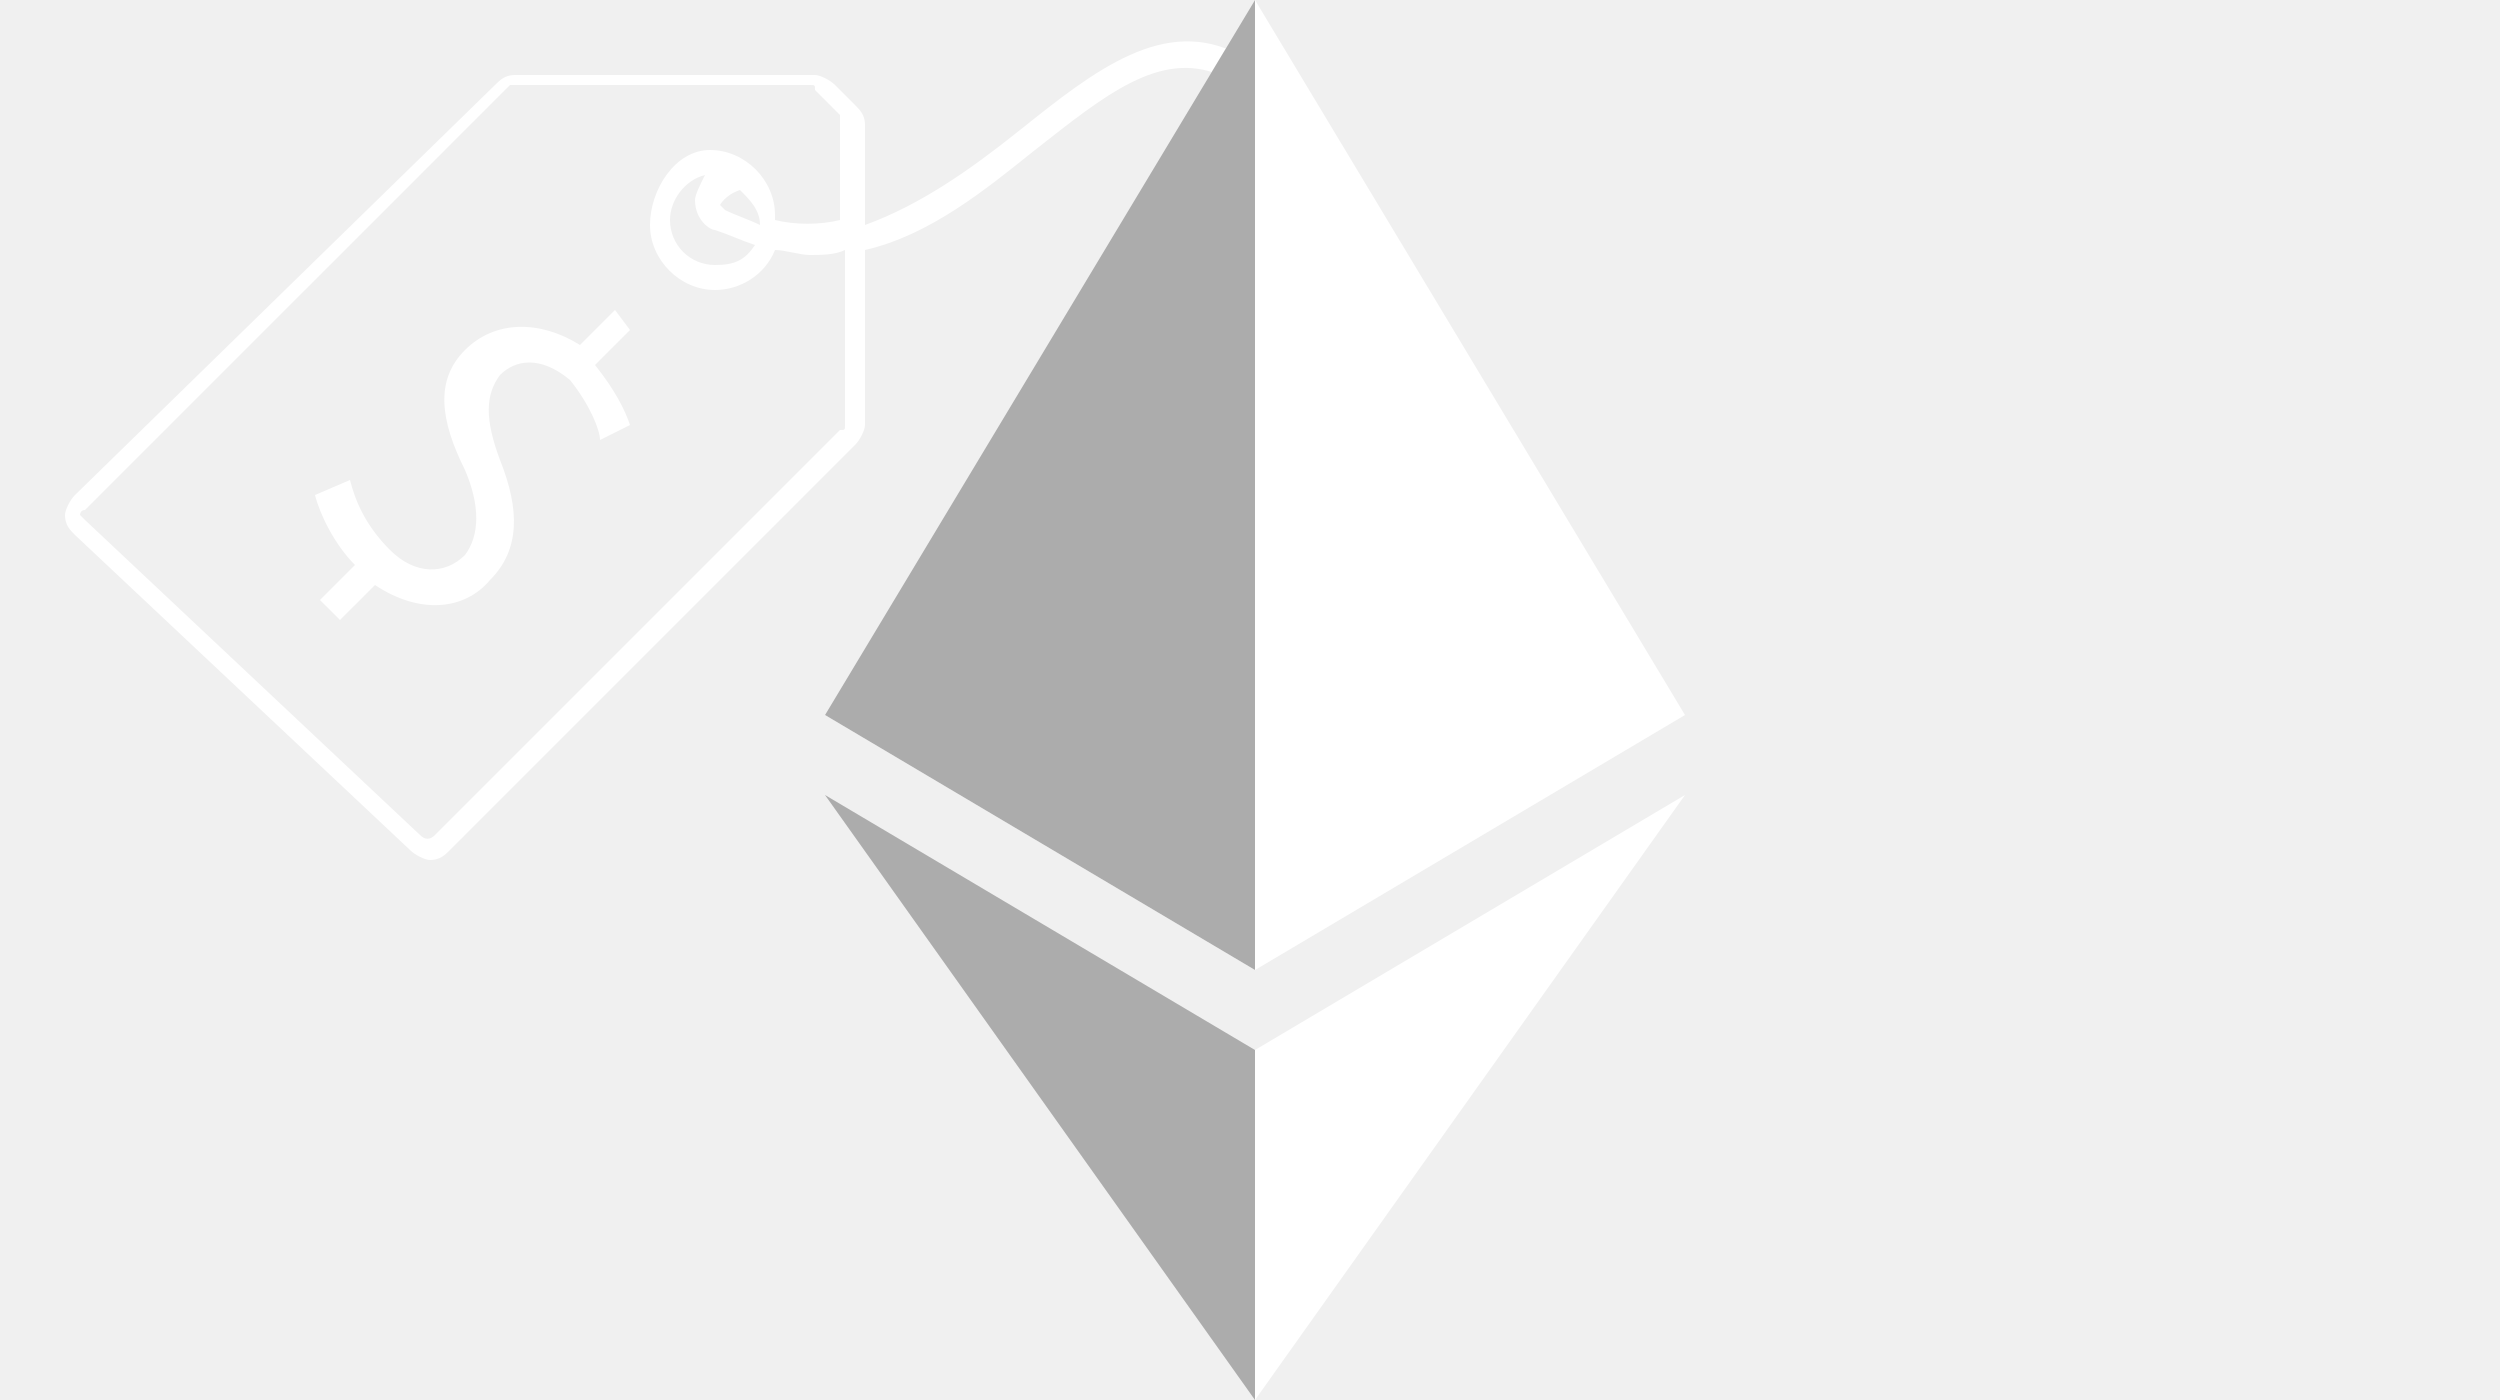
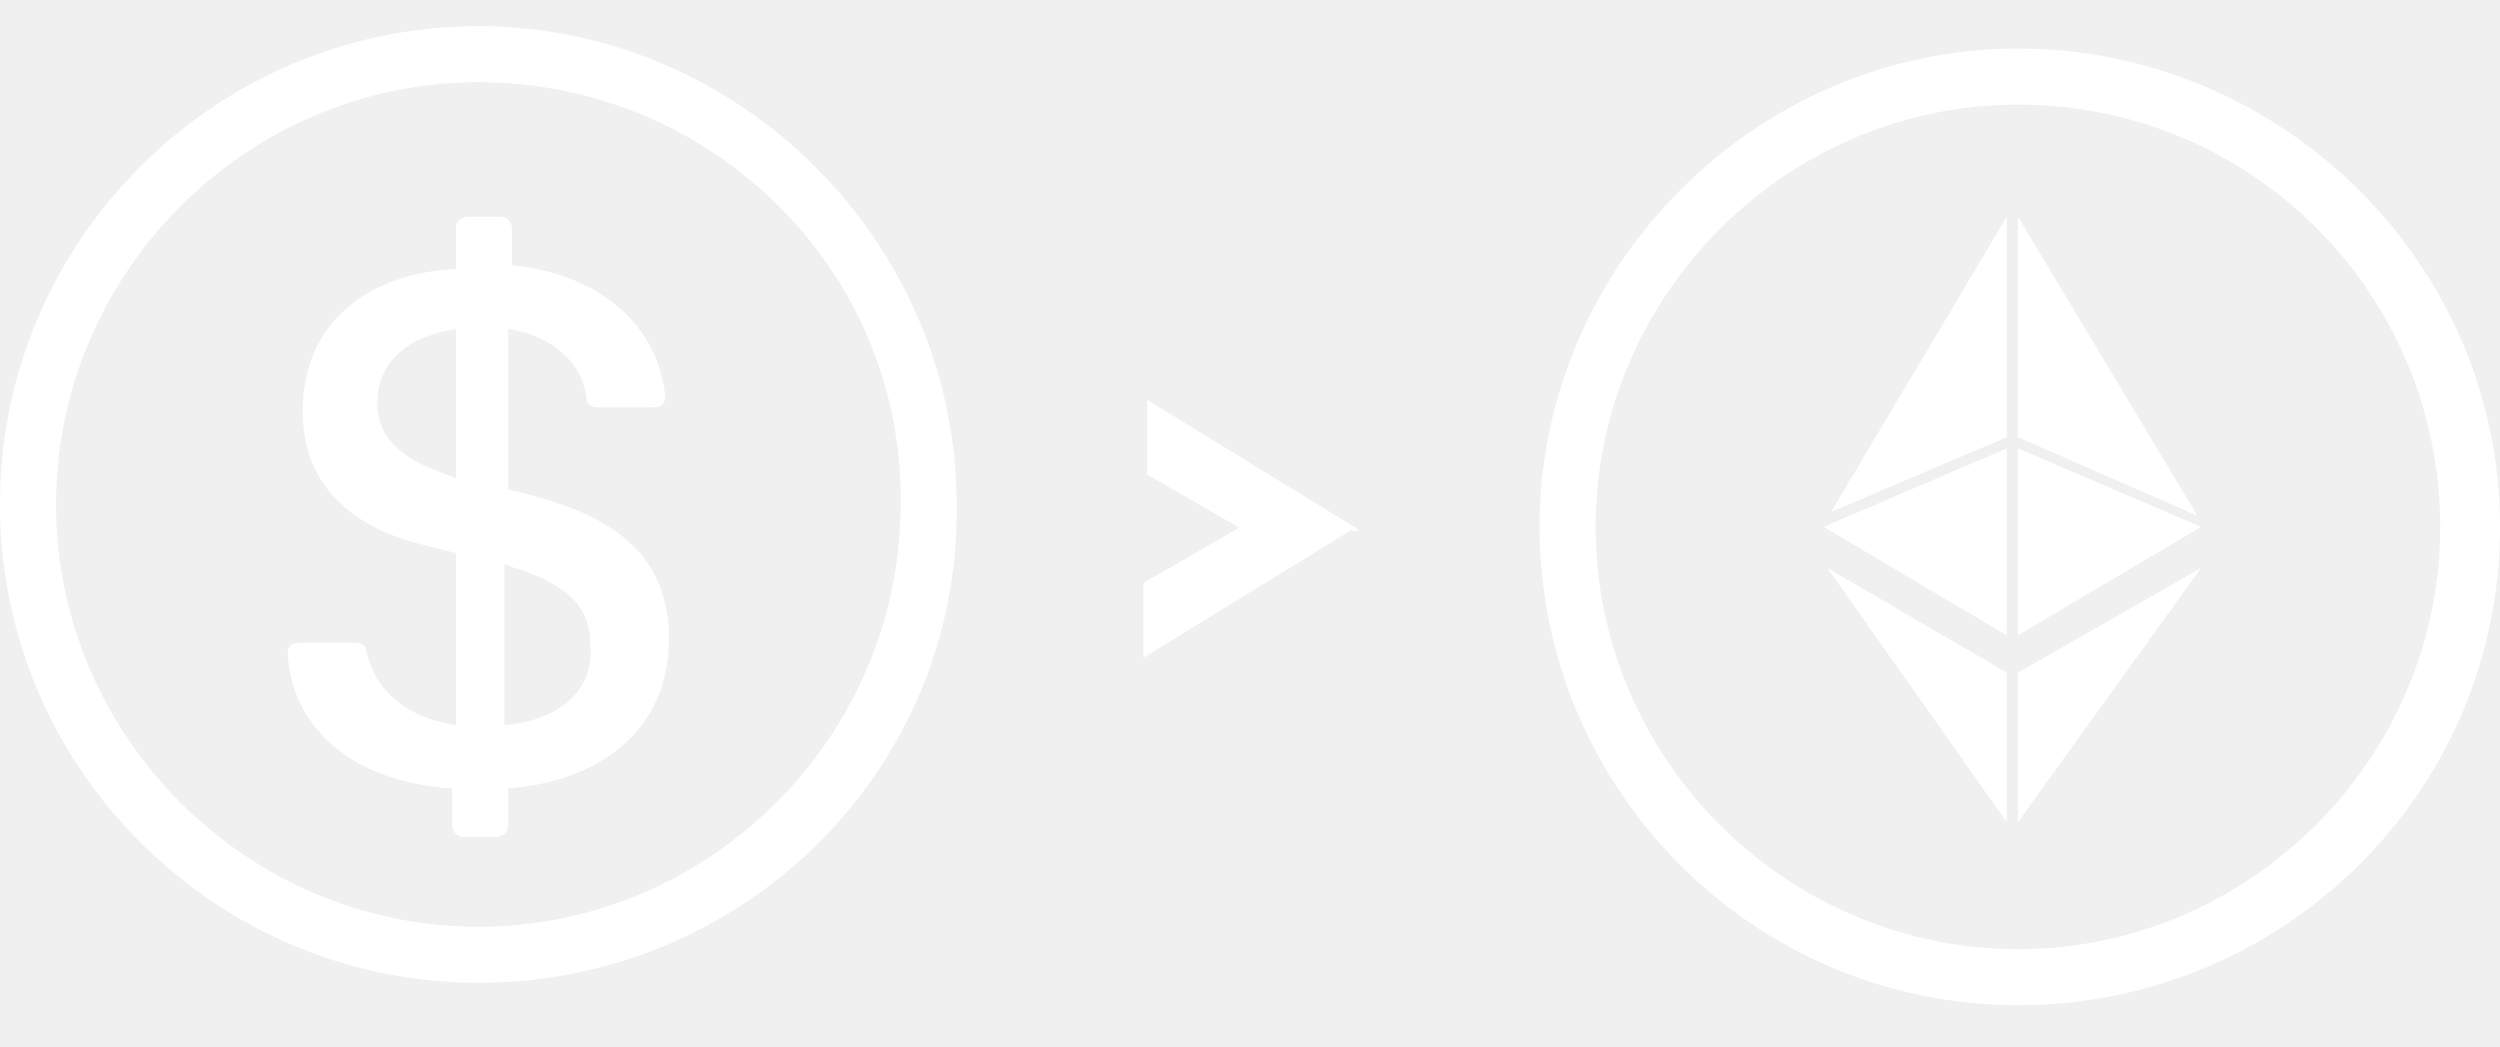
- <svg xmlns="http://www.w3.org/2000/svg" version="1.1" id="Ebene_1" x="0px" y="0px" width="50px" height="28px" viewBox="0 0 50 28" style="enable-background:new 0 0 50 28;" xml:space="preserve">
+ <svg xmlns="http://www.w3.org/2000/svg" version="1.1" id="Ebene_1" x="0px" y="0px" width="66.9px" height="28px" viewBox="0 0 66.9 28" style="enable-background:new 0 0 66.9 28;" xml:space="preserve">
  <style type="text/css">
	.st0{fill:#FFFFFF;}
- 	.st1{fill:#FFFFFF;enable-background:new    ;}
- 	.st2{fill:#ACACAC;enable-background:new    ;}
- 	.st3{fill:#ACACAC;}
</style>
-   <path class="st0" d="M12.3,6.2l-0.7,0.7C10.8,6.4,9.9,6.4,9.3,7C8.7,7.6,8.8,8.4,9.3,9.4c0.3,0.7,0.3,1.3,0,1.7  c-0.4,0.4-1,0.4-1.5-0.1C7.3,10.5,7.1,10,7,9.6L6.3,9.9c0.1,0.4,0.4,1,0.8,1.4L6.4,12l0.4,0.4l0.7-0.7c0.9,0.6,1.8,0.5,2.3-0.1  c0.6-0.6,0.6-1.4,0.2-2.4C9.7,8.4,9.7,7.9,10,7.5c0.3-0.3,0.8-0.4,1.4,0.1C11.8,8.1,12,8.6,12,8.8l0.6-0.3c-0.1-0.3-0.3-0.7-0.7-1.2  l0.7-0.7L12.3,6.2z" />
-   <path class="st0" d="M24.9,1.2l-0.1-0.1c-1.5-0.8-2.9,0.3-4.4,1.5c-1,0.8-2,1.5-3.1,1.9v-2c0-0.2-0.1-0.3-0.2-0.4l-0.4-0.4  c-0.1-0.1-0.3-0.2-0.4-0.2h-6c-0.2,0-0.3,0.1-0.4,0.2L1.5,9.9c-0.1,0.1-0.2,0.3-0.2,0.4c0,0.2,0.1,0.3,0.2,0.4l6.7,6.3  c0.1,0.1,0.3,0.2,0.4,0.2c0.2,0,0.3-0.1,0.4-0.2l8.1-8.1c0.1-0.1,0.2-0.3,0.2-0.4V5c1.3-0.3,2.4-1.2,3.4-2c1.4-1.1,2.5-2,3.7-1.5  l0.4,3l0.5-0.1L24.9,1.2z M16.9,8.5c0,0.1,0,0.1-0.1,0.1l-8.1,8.1c-0.1,0.1-0.2,0.1-0.3,0l-6.7-6.3c0,0-0.1-0.1-0.1-0.1  s0-0.1,0.1-0.1l8.4-8.4c0,0,0.1-0.1,0.1-0.1h6c0.1,0,0.1,0,0.1,0.1l0.4,0.4c0,0,0.1,0.1,0.1,0.1v2.1c-0.4,0.1-0.9,0.1-1.3,0  c0,0,0,0,0-0.1c0-0.7-0.6-1.3-1.3-1.3S13,3.8,13,4.5s0.6,1.3,1.3,1.3c0.5,0,1-0.3,1.2-0.8c0.2,0,0.5,0.1,0.7,0.1  c0.2,0,0.5,0,0.7-0.1V8.5z M14.3,4.6c0.3,0.1,0.5,0.2,0.8,0.3c-0.2,0.3-0.4,0.4-0.8,0.4c-0.5,0-0.9-0.4-0.9-0.9  c0-0.4,0.3-0.8,0.7-0.9C14,3.7,13.9,3.9,13.9,4C13.9,4.4,14.2,4.6,14.3,4.6z M14.5,4.2c0,0-0.1-0.1-0.1-0.1c0,0,0.1-0.2,0.4-0.3  c0.2,0.2,0.4,0.4,0.4,0.7C15,4.4,14.7,4.3,14.5,4.2z" />
-   <path id="path3094" class="st1" d="M16.5,14.3l8.6,5.1v-9V0L16.5,14.3z" />
-   <path id="path3110" class="st1" d="M25.1,0v10.4v9l8.6-5.1L25.1,0z" />
-   <path id="path3126" class="st2" d="M16.5,15.9L25.1,28v-7L16.5,15.9z" />
-   <path id="path3142" class="st1" d="M25.1,21v7l8.6-12.1L25.1,21z" />
-   <polygon class="st3" points="25.1,0 16.5,14.3 25.1,19.4 " />
+   <g>
+     <g>
+       <polygon class="st0" points="53.7,17 53.7,12 48.8,14.1   " />
+     </g>
+     <g>
+       <polygon class="st0" points="53.7,11.7 53.7,5.8 49,13.7   " />
+     </g>
+     <g>
+       <polygon class="st0" points="54,5.8 54,11.7 58.8,13.8   " />
+     </g>
+     <g>
+       <polygon class="st0" points="54,12 54,17 58.9,14.1   " />
+     </g>
+     <g>
+       <polygon class="st0" points="53.7,22 53.7,18 48.9,15.2   " />
+     </g>
+     <g>
+       <polygon class="st0" points="54,22 58.9,15.2 54,18   " />
+     </g>
+     <g>
+       <path class="st0" d="M17.9,17.1c0-2.2-1.4-3.2-3.5-3.8l-0.8-0.2V8.8c1.2,0.2,2,0.9,2.1,1.9c0,0.1,0.1,0.2,0.3,0.2h1.5    c0.2,0,0.3-0.1,0.3-0.3c-0.2-2-1.9-3.3-4.1-3.5V6.1c0-0.1-0.1-0.3-0.3-0.3h-0.9c-0.1,0-0.3,0.1-0.3,0.3v1.1    C9.9,7.3,8.1,8.6,8.1,11c0,2.2,1.6,3.2,3.3,3.6l0.8,0.2v4.6c-1.4-0.2-2.2-1-2.4-2c0-0.1-0.1-0.2-0.3-0.2H8c-0.2,0-0.3,0.1-0.3,0.3    c0.1,1.8,1.5,3.4,4.4,3.6v1c0,0.1,0.1,0.3,0.3,0.3h0.9c0.1,0,0.3-0.1,0.3-0.3l0-1C16.1,20.9,17.9,19.5,17.9,17.1z M12.2,12.8    c-0.2-0.1-0.3-0.1-0.5-0.2c-1.1-0.4-1.6-1-1.6-1.8c0-1.2,0.9-1.8,2.1-2V12.8z M13.5,19.4v-4.3c0.1,0,0.2,0.1,0.3,0.1    c1.5,0.5,2,1.1,2,2.1C15.9,18.5,14.9,19.3,13.5,19.4z" />
+     </g>
+     <g>
+       <path class="st0" d="M30.7,10.7l5.7,3.5h-3.1l-2.6-1.5V10.7z M33.2,14.1h3.1l-5.7,3.5v-2L33.2,14.1z" />
+     </g>
+     <g>
+       <path class="st0" d="M12.8,26.3C5.8,26.3,0,20.6,0,13.5C0,6.4,5.8,0.7,12.8,0.7s12.8,5.8,12.8,12.8C25.7,20.6,19.9,26.3,12.8,26.3    z M12.8,2.2C6.6,2.2,1.5,7.3,1.5,13.5c0,6.2,5.1,11.3,11.3,11.3s11.3-5.1,11.3-11.3C24.2,7.3,19.1,2.2,12.8,2.2z" />
+     </g>
+     <g>
+       <path class="st0" d="M54,26.9c-7.1,0-12.8-5.8-12.8-12.8S47,1.3,54,1.3S66.9,7,66.9,14.1S61.1,26.9,54,26.9z M54,2.8    c-6.2,0-11.3,5.1-11.3,11.3S47.8,25.4,54,25.4s11.3-5.1,11.3-11.3S60.3,2.8,54,2.8z" />
+     </g>
+   </g>
</svg>
